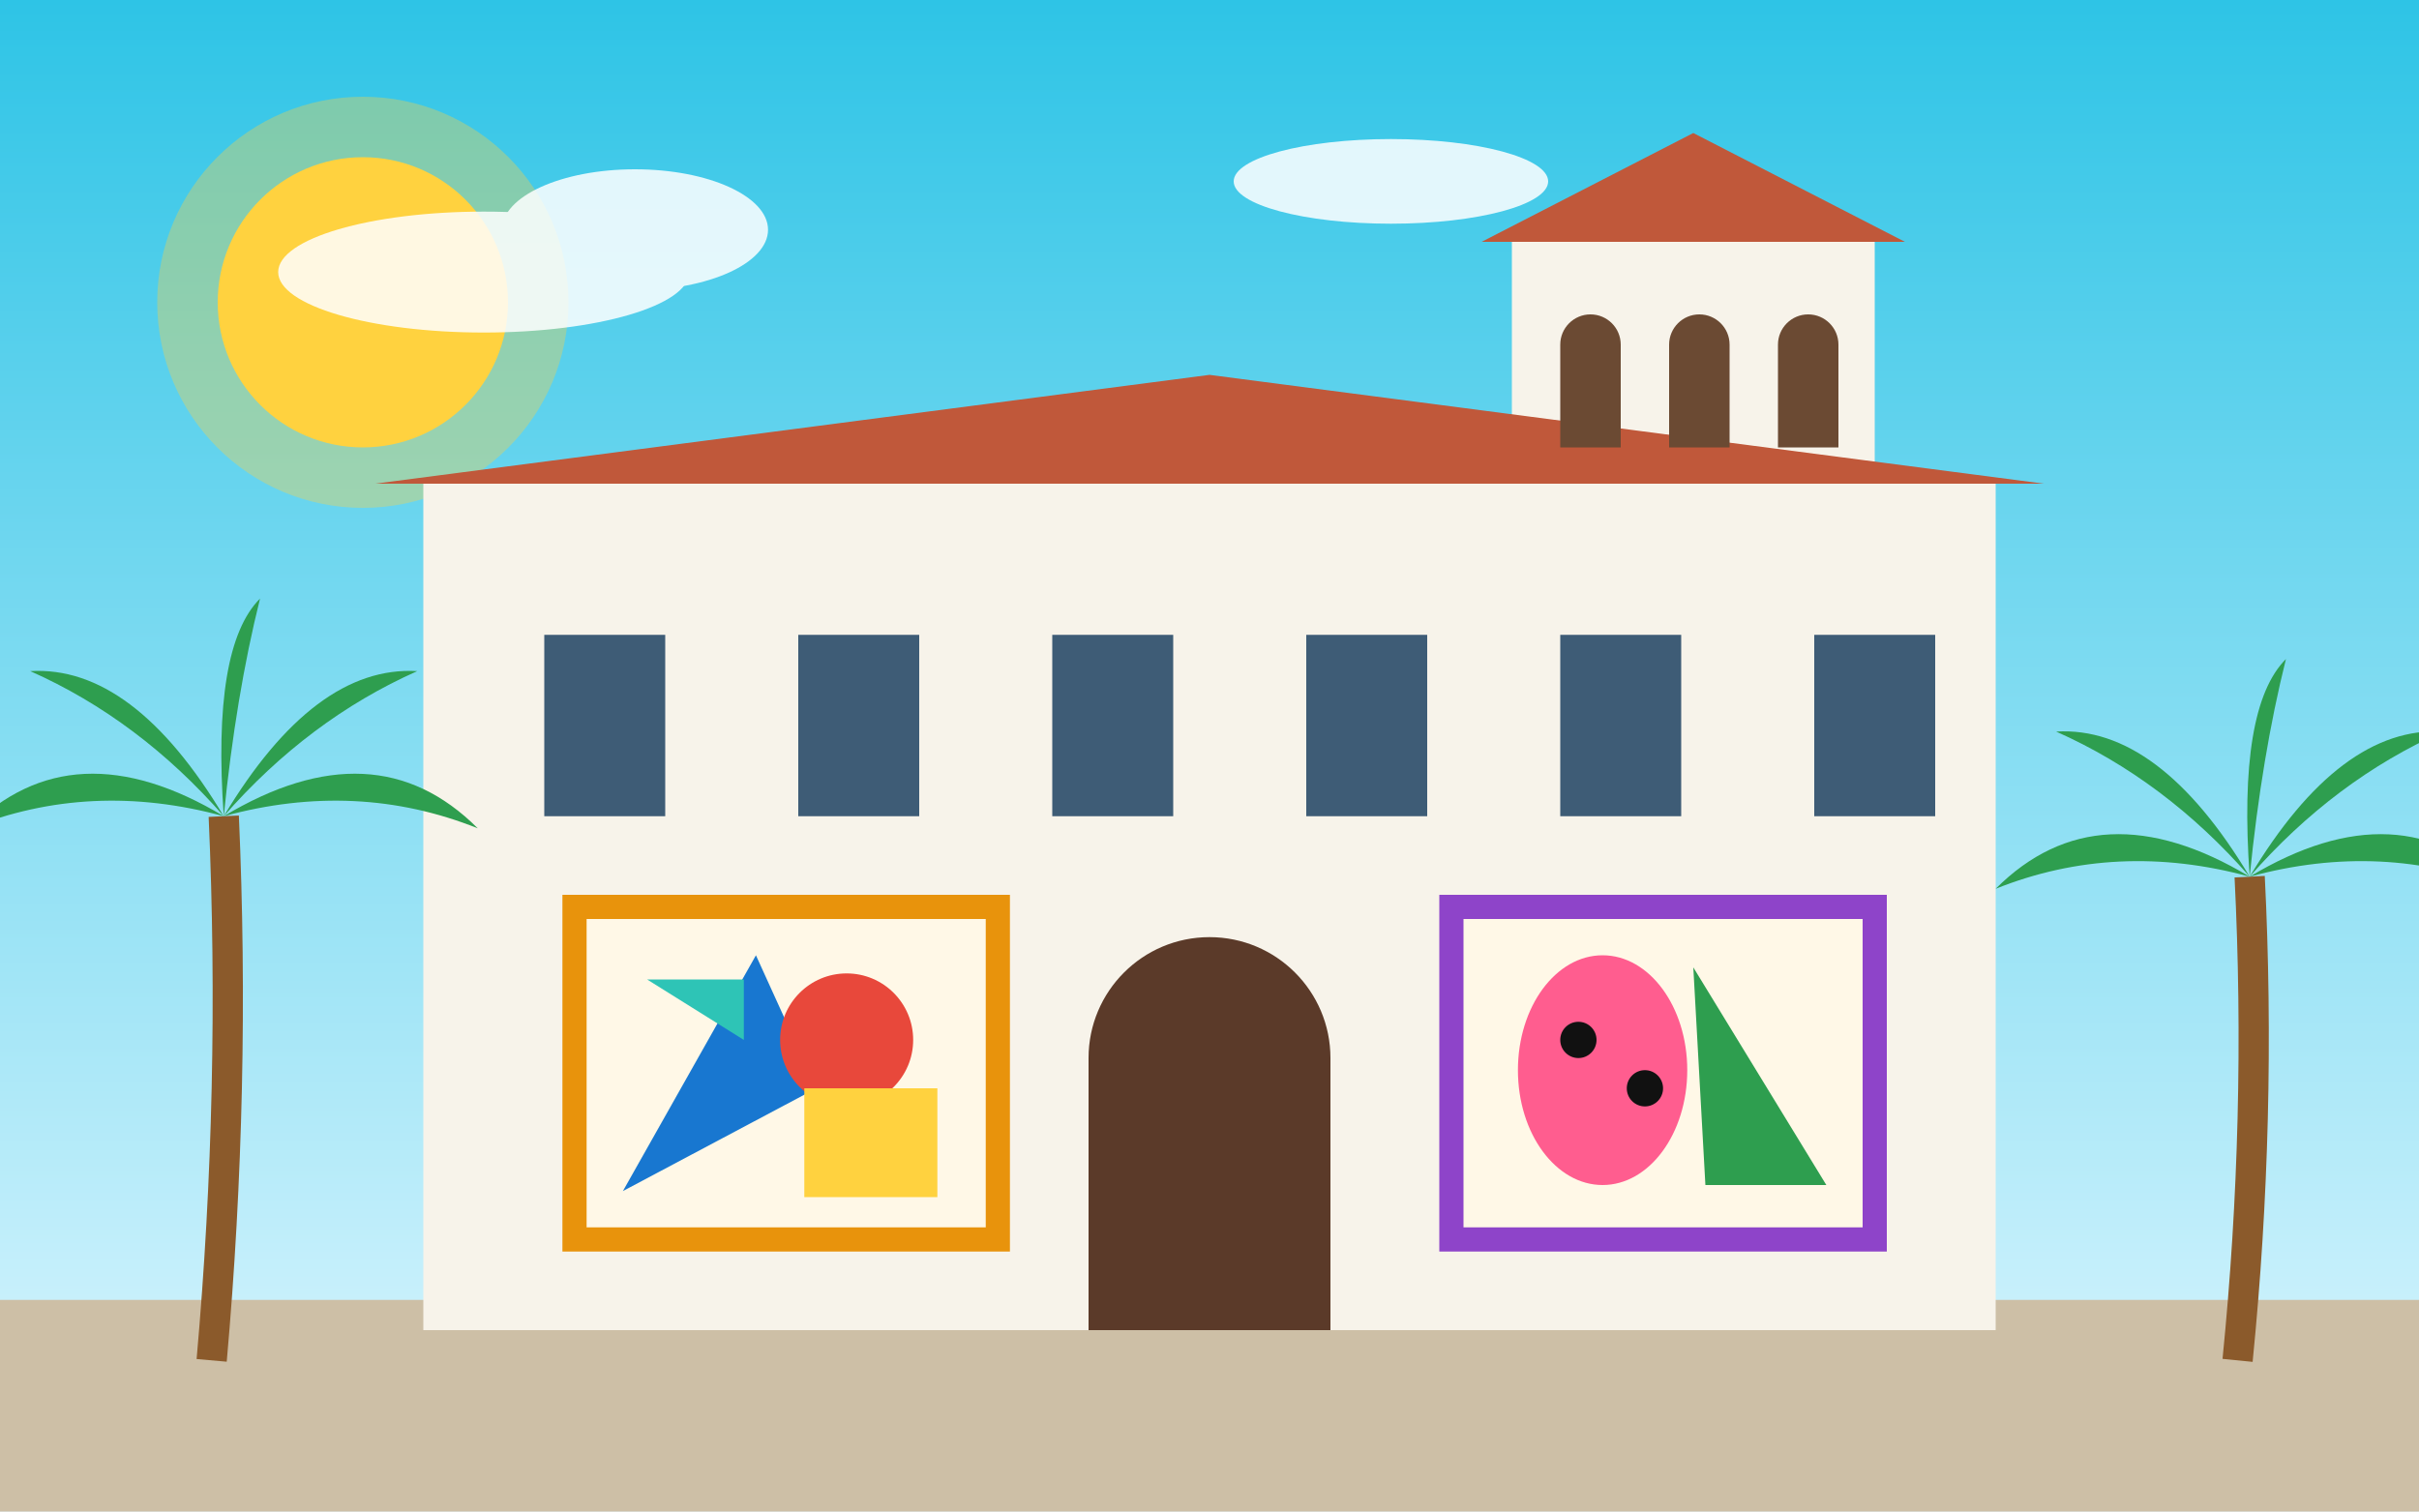
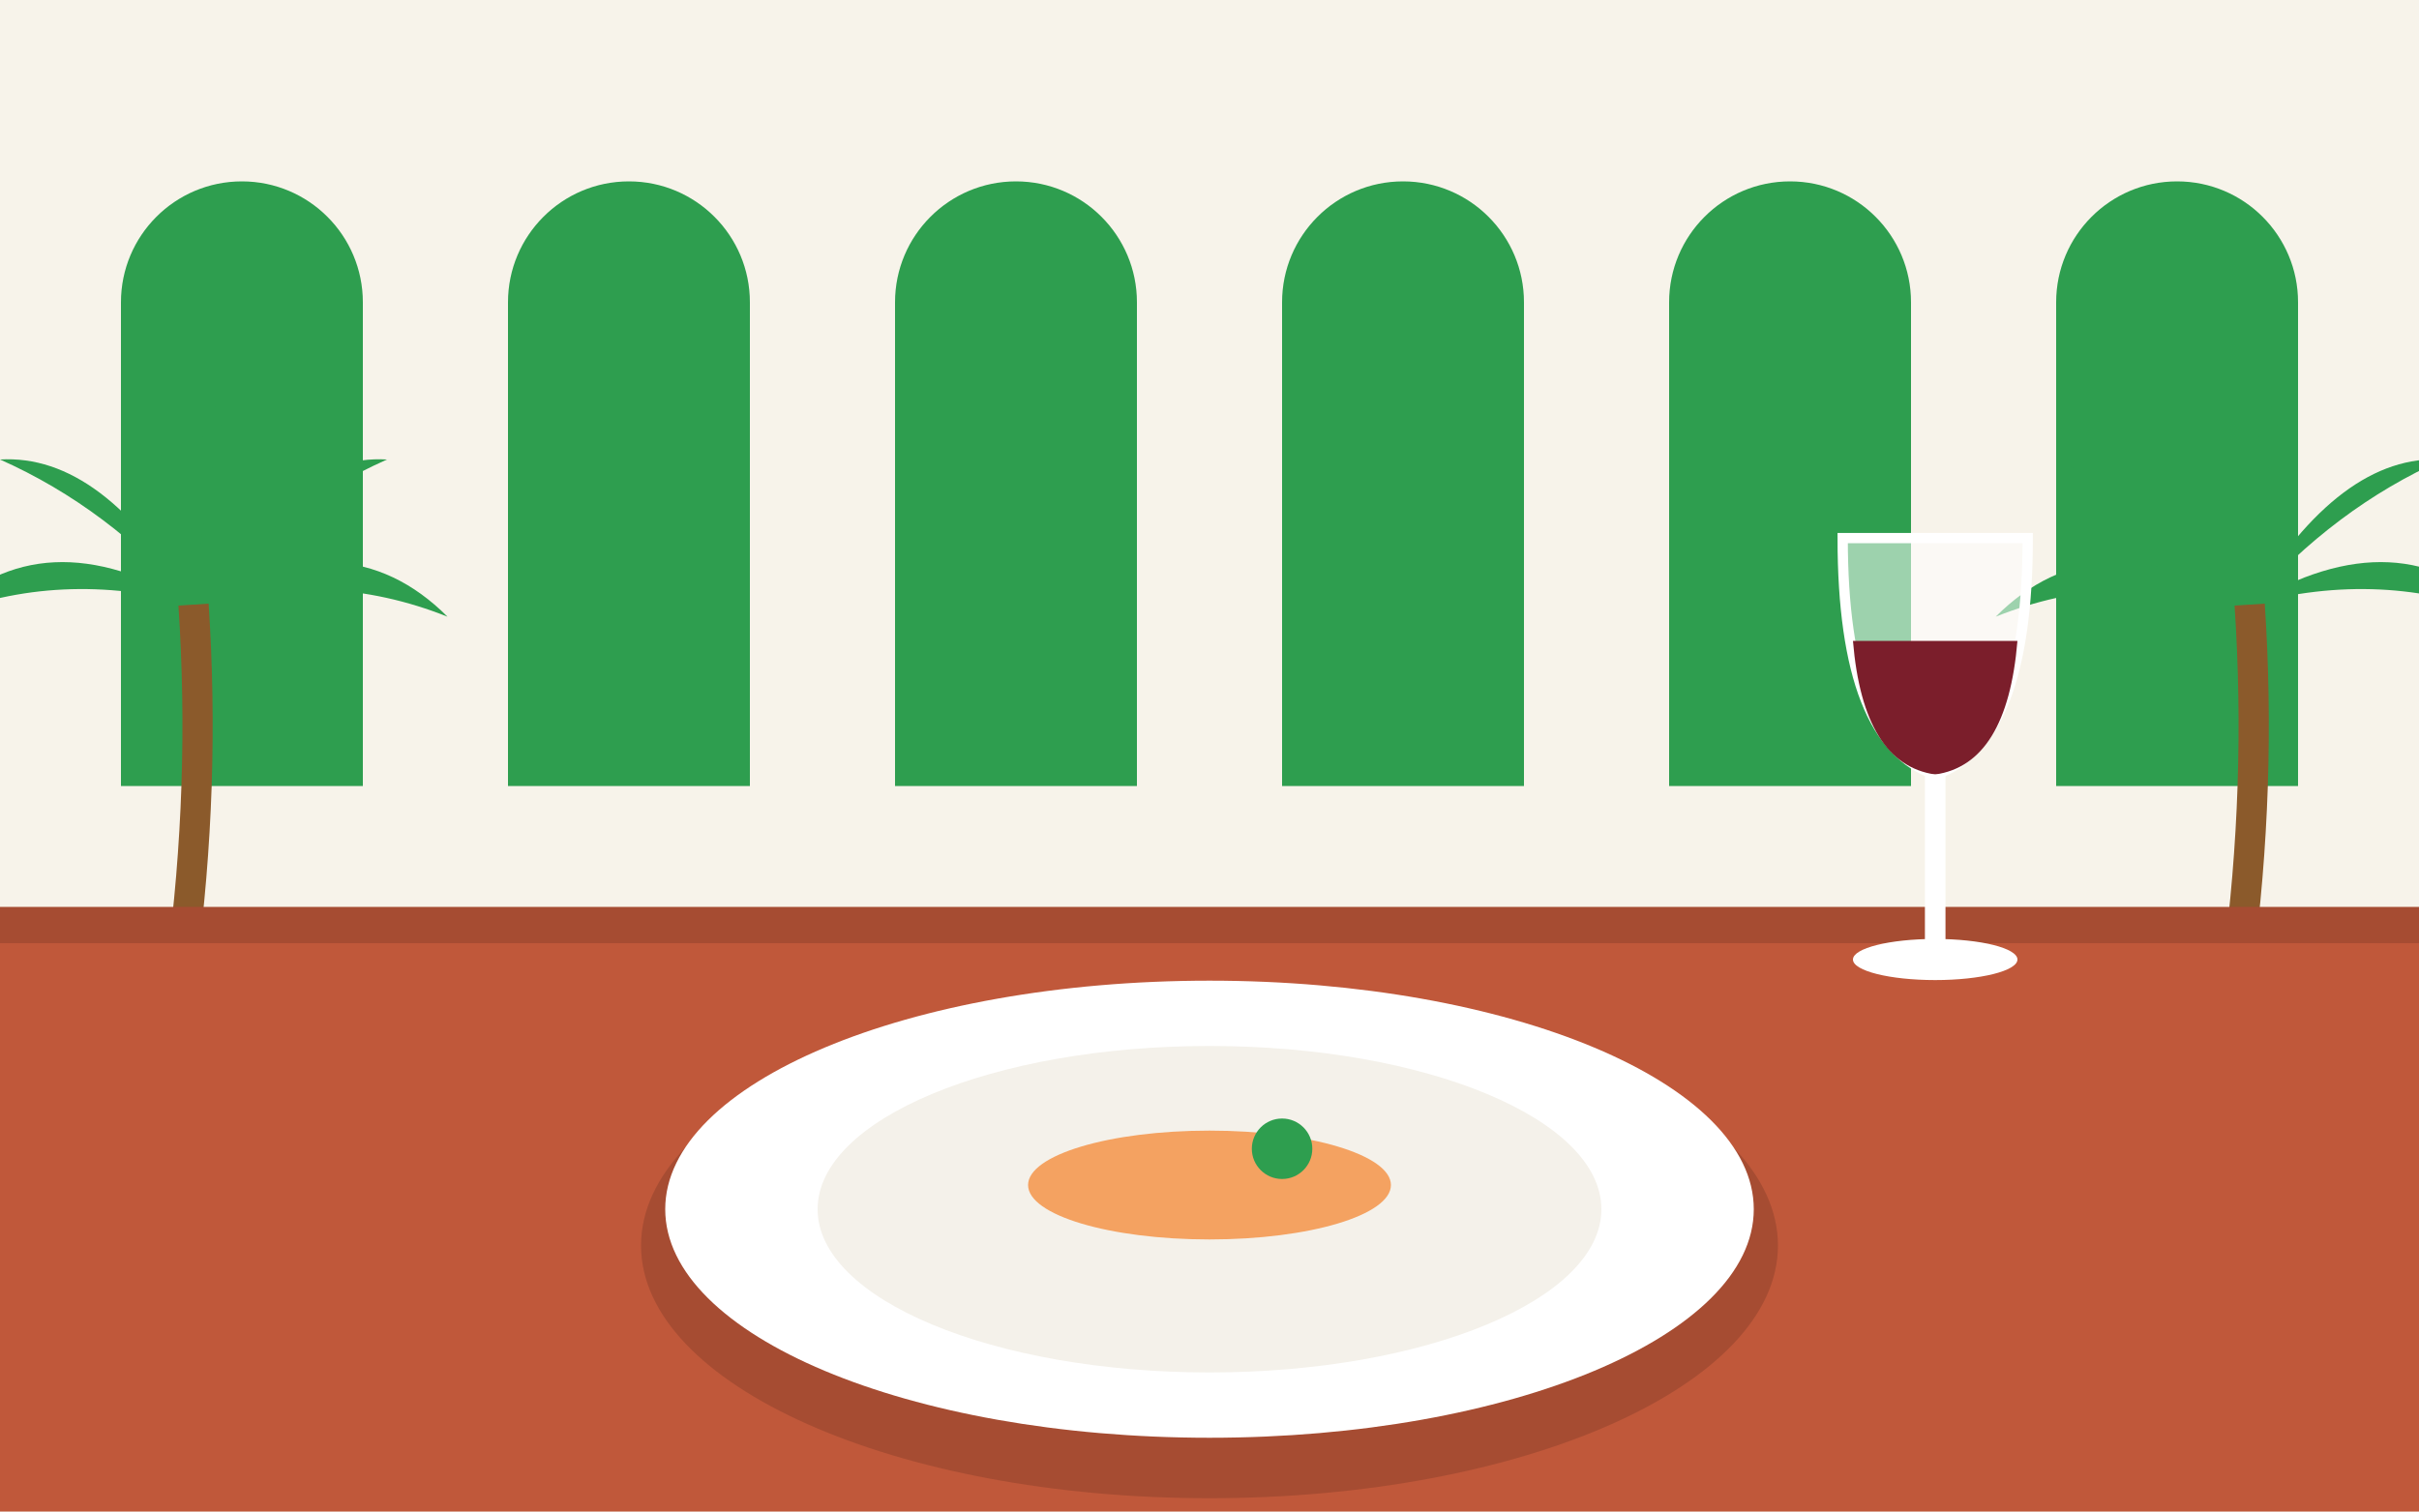
<svg xmlns="http://www.w3.org/2000/svg" viewBox="0 0 400 250" preserveAspectRatio="xMidYMid slice">
-   <defs>
-     <linearGradient id="sk29" x1="0" y1="0" x2="0" y2="1">
-       <stop offset="0" stop-color="#2EC4E6" />
-       <stop offset="1" stop-color="#E0F7FF" />
-     </linearGradient>
-   </defs>
-   <rect width="400" height="250" fill="url(#sk29)" />
-   <circle cx="60" cy="50" r="34" fill="#FFD23F" opacity=".35" />
-   <circle cx="60" cy="50" r="24" fill="#FFD23F" />
-   <g fill="#fff" opacity=".85">
-     <ellipse cx="80" cy="45" rx="34" ry="10" />
-     <ellipse cx="105" cy="38" rx="22" ry="10" />
-     <ellipse cx="230" cy="30" rx="26" ry="7" />
-   </g>
-   <rect x="0" y="215" width="400" height="35" fill="#CDBFA6" />
-   <rect x="70" y="80" width="260" height="140" fill="#F7F3EA" />
-   <rect x="250" y="40" width="60" height="45" fill="#F7F3EA" />
-   <path d="M245 40 L280 22 L315 40Z" fill="#C0583A" />
-   <path d="M62 80 L200 62 L338 80Z" fill="#C0583A" />
-   <path d="M258 74 V57.0 A5.0 5.0 0 0 1 268 57.0 V74Z" fill="#6B4A33" />
-   <path d="M276 74 V57.0 A5.0 5.0 0 0 1 286 57.0 V74Z" fill="#6B4A33" />
-   <path d="M294 74 V57.0 A5.0 5.0 0 0 1 304 57.0 V74Z" fill="#6B4A33" />
-   <rect x="90" y="105" width="20" height="30" fill="#3E5C76" />
-   <rect x="132" y="105" width="20" height="30" fill="#3E5C76" />
-   <rect x="174" y="105" width="20" height="30" fill="#3E5C76" />
-   <rect x="216" y="105" width="20" height="30" fill="#3E5C76" />
-   <rect x="258" y="105" width="20" height="30" fill="#3E5C76" />
-   <rect x="300" y="105" width="20" height="30" fill="#3E5C76" />
-   <path d="M180 220 V175.0 A20.0 20.0 0 0 1 220 175.0 V220Z" fill="#5B3A29" />
-   <g transform="translate(95,150)">
-     <rect width="70" height="55" fill="#FFF8E7" stroke="#E8930C" stroke-width="4" />
-     <path d="M8 47 L30 8 L40 30Z" fill="#1877D0" />
-     <circle cx="45" cy="22" r="11" fill="#E8483B" />
-     <rect x="38" y="30" width="22" height="18" fill="#FFD23F" />
-     <path d="M12 12 h16 v10z" fill="#2EC4B6" />
-   </g>
-   <g transform="translate(240,150)">
-     <rect width="70" height="55" fill="#FFF8E7" stroke="#8E44C9" stroke-width="4" />
-     <ellipse cx="25" cy="27" rx="14" ry="19" fill="#FF5D8F" />
-     <circle cx="21" cy="22" r="3" fill="#111" />
-     <circle cx="32" cy="30" r="3" fill="#111" />
-     <path d="M40 10 L62 46 L42 46Z" fill="#2E9E4F" />
-   </g>
-   <g transform="translate(35,225) scale(1.0)">
-     <path d="M0 0 Q4 -45.0 2 -90" stroke="#8B5A2B" stroke-width="5" fill="none" />
-     <g fill="#2E9E4F" transform="translate(2,-90)">
+   <rect width="400" height="250" fill="#FFF" />
+   <rect width="400" height="250" fill="#F7F3EA" />
+   <path d="M20 130 V50.0 A20.0 20.0 0 0 1 60 50.0 V130Z" fill="#2E9E4F" />
+   <path d="M84 130 V50.0 A20.0 20.0 0 0 1 124 50.0 V130Z" fill="#2E9E4F" />
+   <path d="M148 130 V50.0 A20.0 20.0 0 0 1 188 50.0 V130Z" fill="#2E9E4F" />
+   <path d="M212 130 V50.0 A20.0 20.0 0 0 1 252 50.0 V130Z" fill="#2E9E4F" />
+   <path d="M276 130 V50.0 A20.0 20.0 0 0 1 316 50.0 V130Z" fill="#2E9E4F" />
+   <path d="M340 130 V50.0 A20.0 20.0 0 0 1 380 50.0 V130Z" fill="#2E9E4F" />
+   <g transform="translate(30,160) scale(1.0)">
+     <path d="M0 0 Q4 -30.0 2 -60" stroke="#8B5A2B" stroke-width="5" fill="none" />
+     <g fill="#2E9E4F" transform="translate(2,-60)">
      <path d="M0 0 Q-25 -15 -42 2 Q-22 -6 0 0Z" />
      <path d="M0 0 Q25 -15 42 2 Q22 -6 0 0Z" />
      <path d="M0 0 Q-15 -25 -32 -24 Q-14 -16 0 0Z" />
      <path d="M0 0 Q15 -25 32 -24 Q14 -16 0 0Z" />
      <path d="M0 0 Q-2 -28 6 -36 Q2 -20 0 0Z" />
    </g>
  </g>
-   <g transform="translate(370,225) scale(1.0)">
-     <path d="M0 0 Q4 -40.0 2 -80" stroke="#8B5A2B" stroke-width="5" fill="none" />
-     <g fill="#2E9E4F" transform="translate(2,-80)">
+   <g transform="translate(370,160) scale(1.0)">
+     <path d="M0 0 Q4 -30.0 2 -60" stroke="#8B5A2B" stroke-width="5" fill="none" />
+     <g fill="#2E9E4F" transform="translate(2,-60)">
      <path d="M0 0 Q-25 -15 -42 2 Q-22 -6 0 0Z" />
      <path d="M0 0 Q25 -15 42 2 Q22 -6 0 0Z" />
      <path d="M0 0 Q-15 -25 -32 -24 Q-14 -16 0 0Z" />
      <path d="M0 0 Q15 -25 32 -24 Q14 -16 0 0Z" />
      <path d="M0 0 Q-2 -28 6 -36 Q2 -20 0 0Z" />
    </g>
  </g>
+   <rect x="0" y="150" width="400" height="100" fill="#C0583A" />
+   <rect x="0" y="150" width="400" height="6" fill="#00000022" />
+   <g transform="translate(200,200)">
+     <ellipse cx="0" cy="6" rx="94" ry="41.8" fill="#00000022" />
+     <ellipse cx="0" cy="0" rx="90" ry="37.8" fill="#FFFFFF" />
+     <ellipse cx="0" cy="0" rx="64.8" ry="27.0" fill="#F4F1EA" />
+     <ellipse cx="0" cy="-4" rx="30" ry="9" fill="#F4A261" />
+     <circle cx="12" cy="-10" r="5" fill="#2E9E4F" />
+   </g>
+   <g transform="translate(320,140) scale(0.85)">
+     <path d="M-18 -60 h36 q0 40 -18 46 q-18 -6 -18 -46z" fill="#ffffff88" stroke="#fff" stroke-width="2" />
+     <path d="M-16 -40 h32 q-2 24 -16 26 q-14 -2 -16 -26z" fill="#7B1E2B" />
+     <rect x="-2" y="-14" width="4" height="34" fill="#fff" />
+     <ellipse cx="0" cy="22" rx="16" ry="4" fill="#fff" />
+   </g>
</svg>
